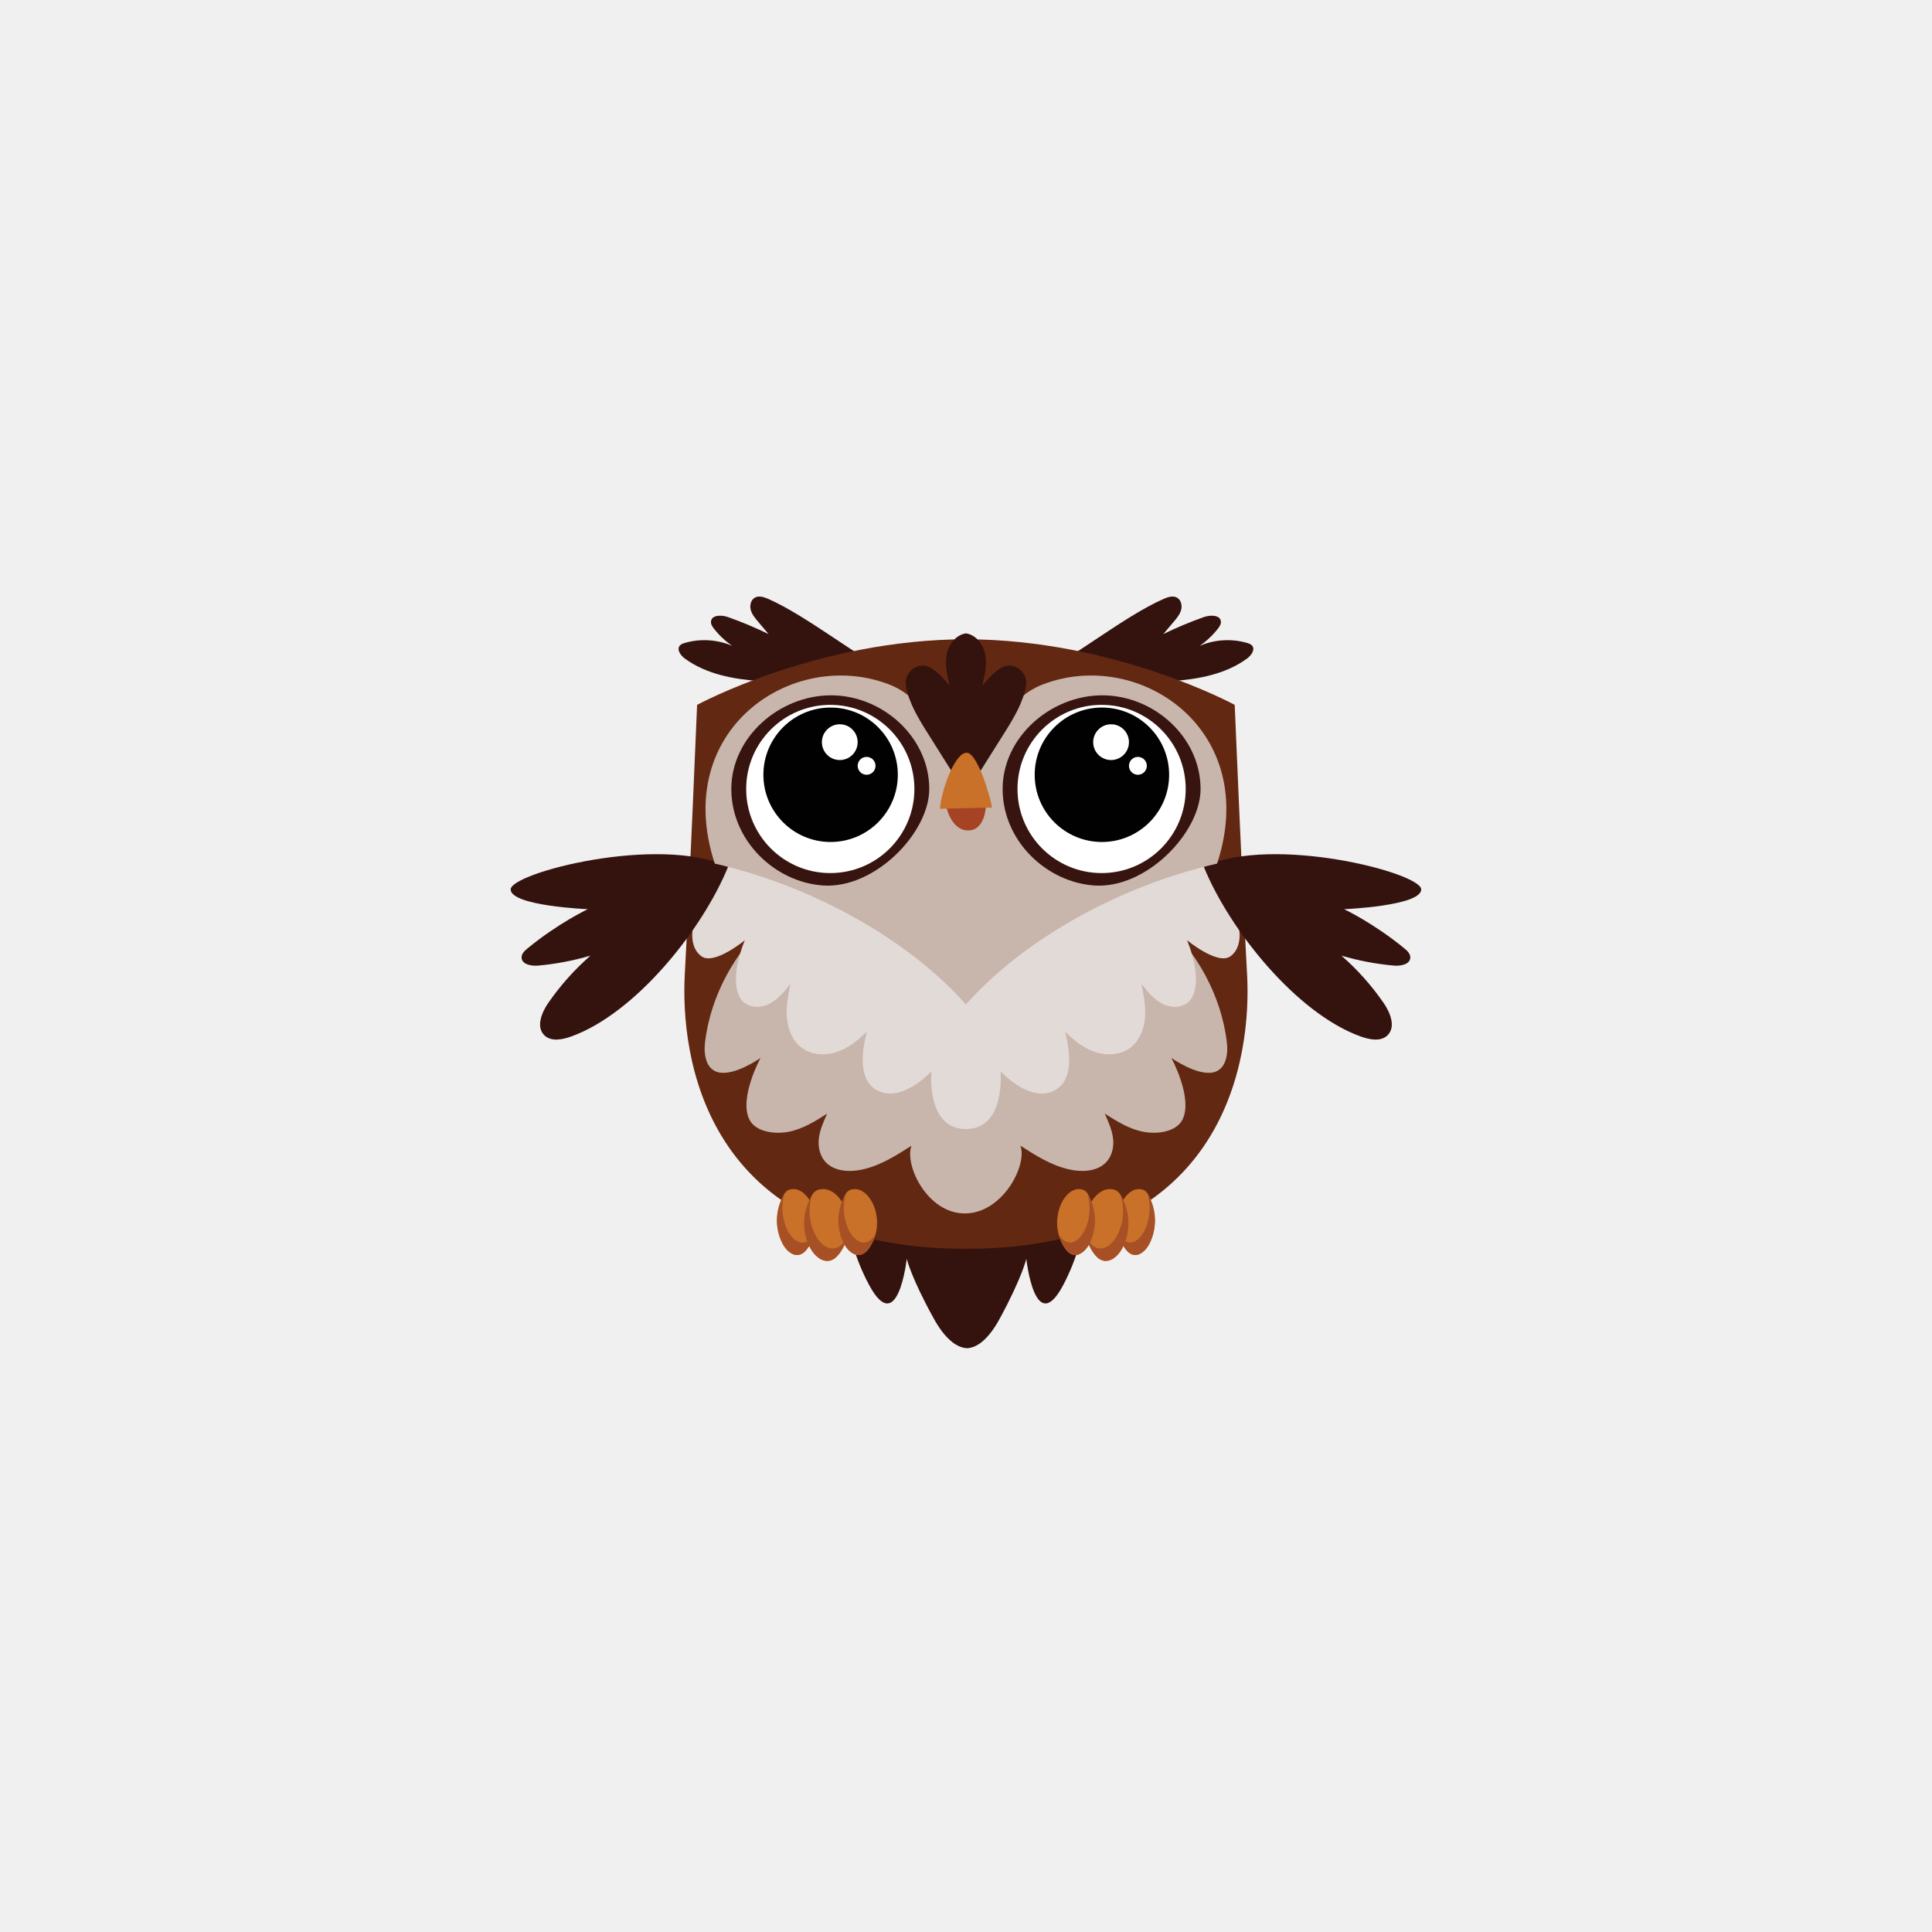
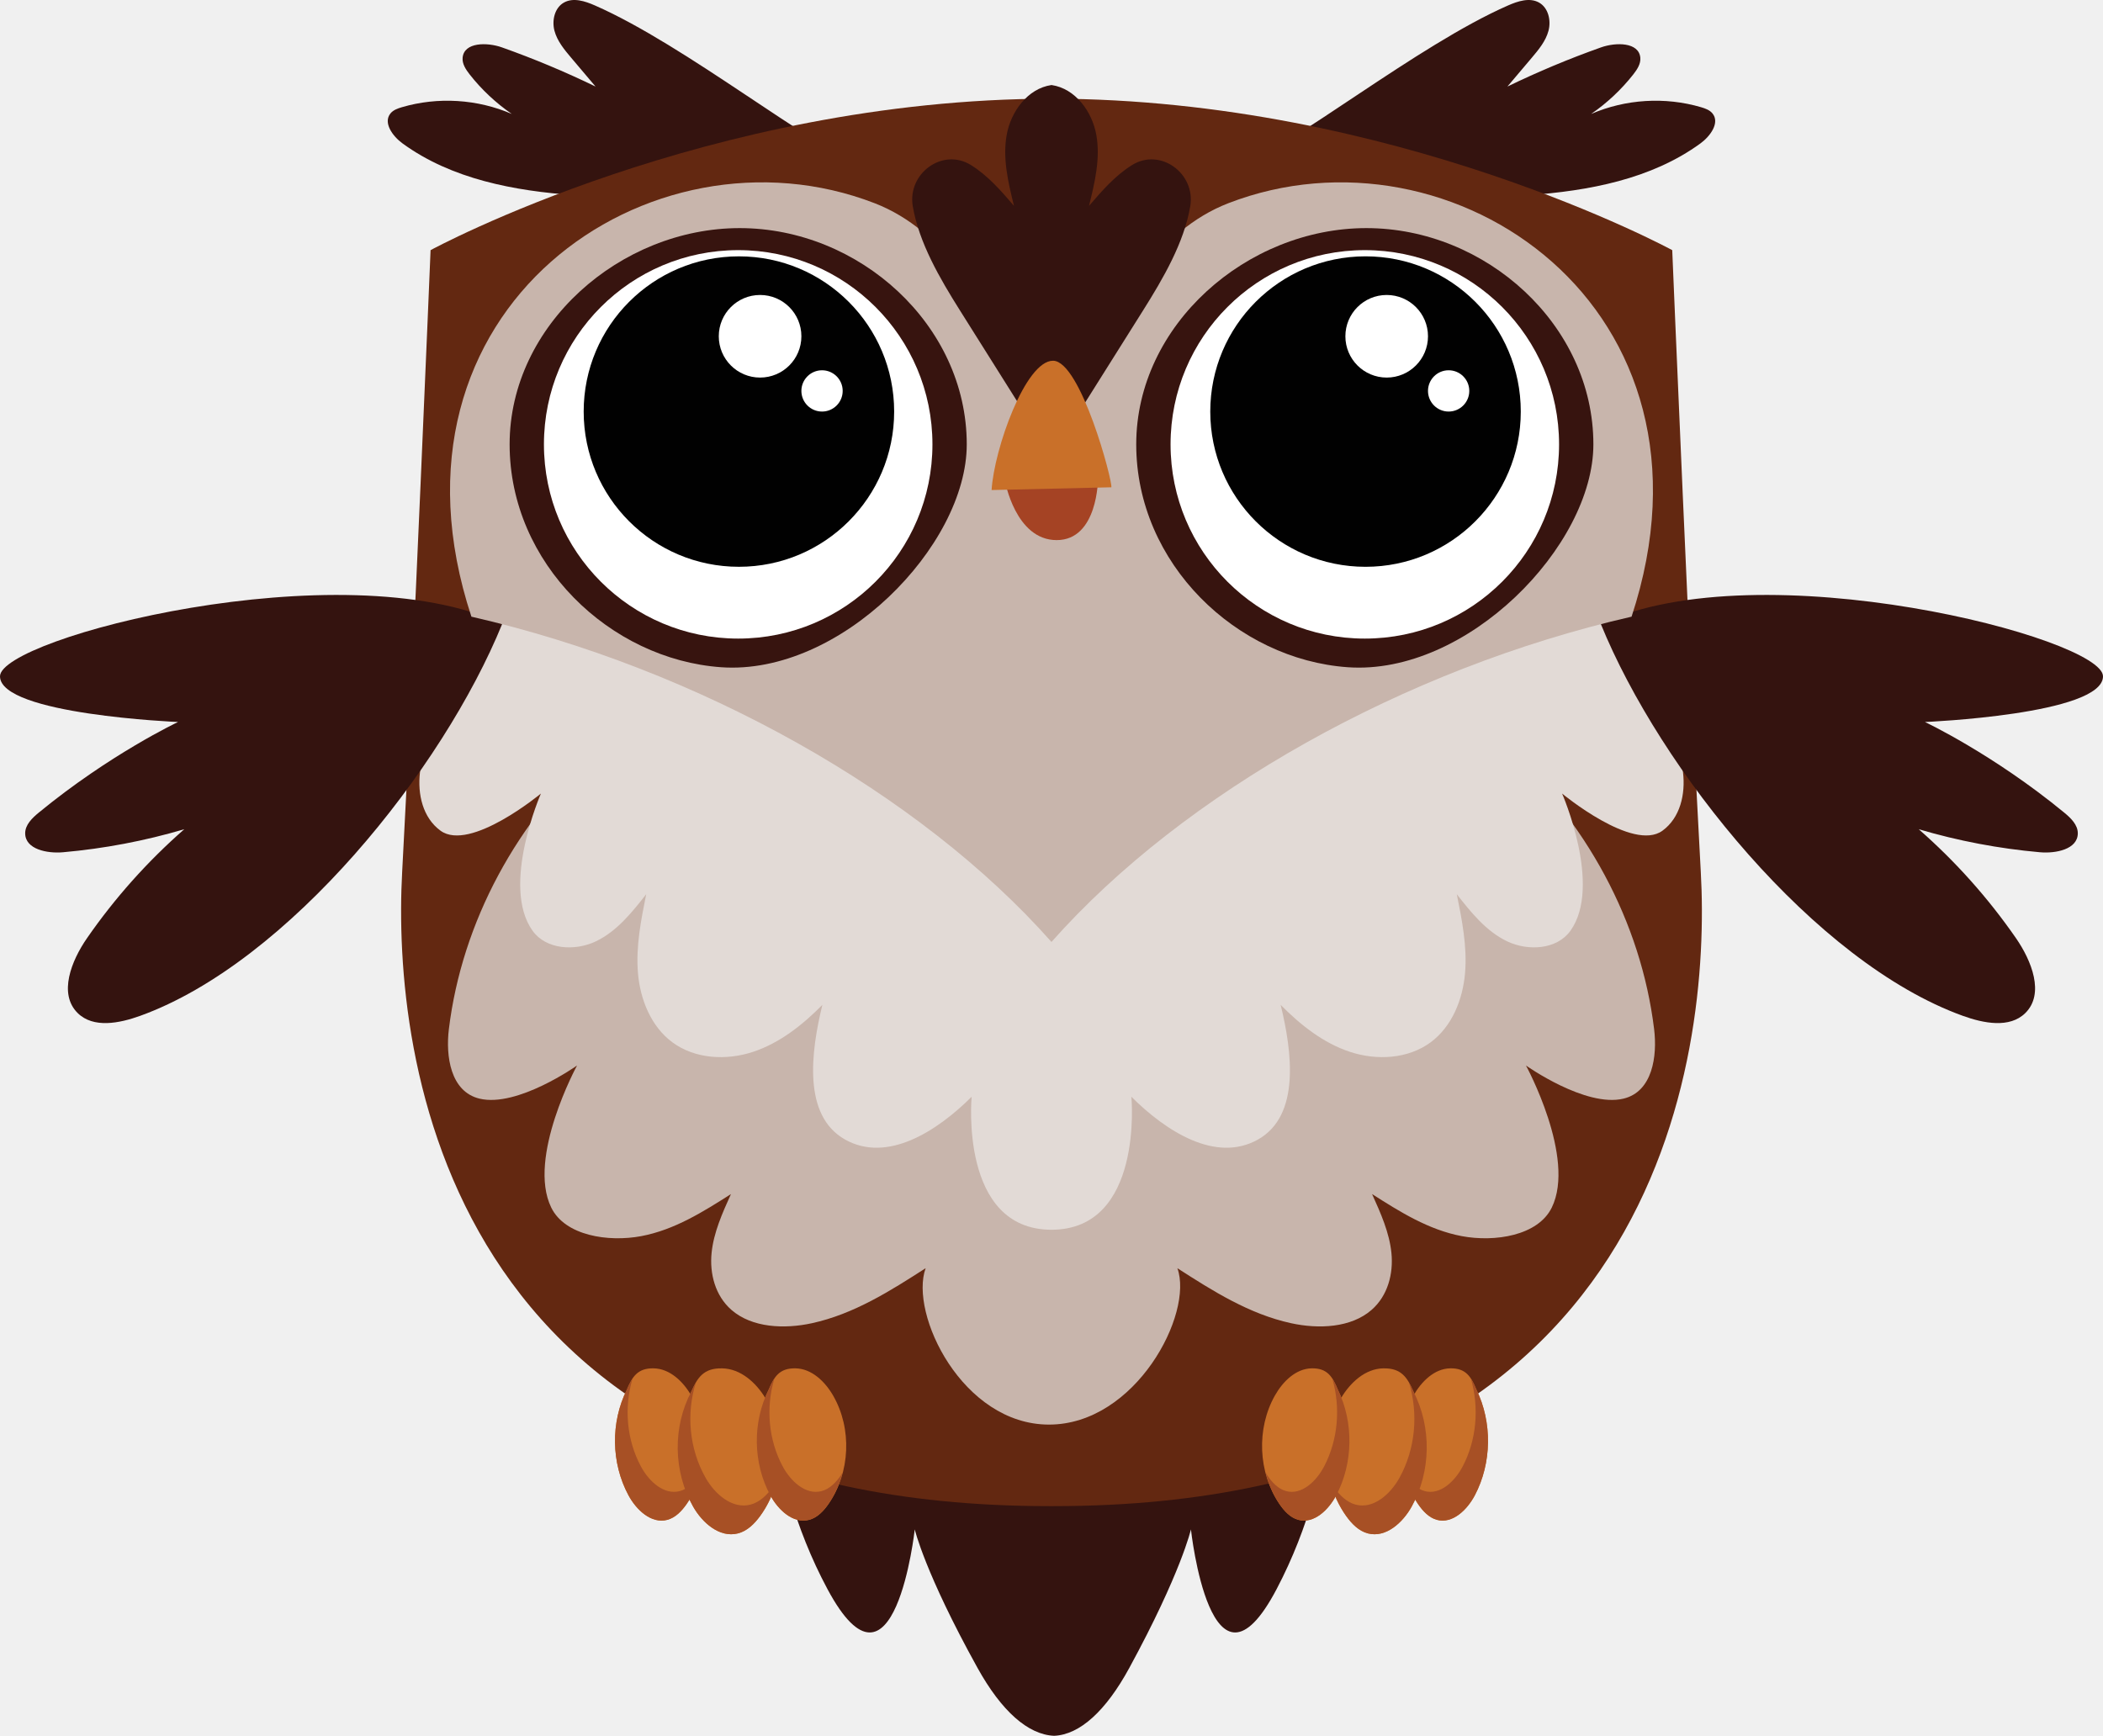
- <svg xmlns="http://www.w3.org/2000/svg" version="1.1" id="Layer_1" x="0px" y="0px" width="300px" height="300px" viewBox="0 0 300 300" enable-background="new 0 0 300 300" xml:space="preserve">
-   <g>
-     <path fill="#34130F" d="M168.973,182.706h-37.962c0,0-0.58,8.385,3.919,16.78s5.868-4.015,5.868-4.015s0.677,2.92,4.217,9.308   c1.611,2.906,3.395,4.494,5.153,4.57c1.726-0.076,3.477-1.664,5.058-4.57c3.476-6.388,4.14-9.308,4.14-9.308   s1.344,12.41,5.76,4.015S168.973,182.706,168.973,182.706z" />
-     <path fill="#C8B5AC" d="M186.273,147.816c-3.35-9.365,0.426-14.743,0.426-14.743h-73.188c0,0,3.761,5.373,0.425,14.743   c-5.577,15.668,2.986,39.408,36.062,39.408h0.213C183.287,187.225,191.225,161.654,186.273,147.816z" />
-     <g>
-       <g>
-         <path fill="#34130F" d="M119.292,92.997c-0.663-0.291-1.452-0.548-2.083-0.192c-0.626,0.354-0.819,1.206-0.633,1.901     c0.187,0.694,0.665,1.268,1.129,1.817c0.544,0.643,1.087,1.285,1.631,1.928c-2.046-0.992-4.146-1.871-6.289-2.632     c-1-0.355-2.553-0.361-2.647,0.695c-0.037,0.415,0.217,0.795,0.474,1.123c0.803,1.022,1.762,1.921,2.833,2.658     c-2.312-1.002-4.976-1.166-7.393-0.454c-0.281,0.083-0.574,0.187-0.761,0.413c-0.519,0.629,0.145,1.539,0.804,2.019     c3.304,2.408,7.512,3.195,11.59,3.484c6.547,0.463,13.173-0.195,19.5-1.939C133.857,102.555,125.422,95.683,119.292,92.997z" />
+ <svg xmlns="http://www.w3.org/2000/svg" version="1.1" id="Layer_1" x="0px" y="0px" width="141.389" height="116.717" viewBox="0 0 141.389 116.717" enable-background="new 0 0 300 300" xml:space="preserve">
+   <defs id="defs145" />
+   <g id="g140" transform="translate(-79.297,-92.63164)">
+     <path fill="#34130f" d="m 168.973,182.706 h -37.962 c 0,0 -0.58,8.385 3.919,16.78 4.499,8.395 5.868,-4.015 5.868,-4.015 0,0 0.677,2.92 4.217,9.308 1.611,2.906 3.395,4.494 5.153,4.57 1.726,-0.076 3.477,-1.664 5.058,-4.57 3.476,-6.388 4.14,-9.308 4.14,-9.308 0,0 1.344,12.41 5.76,4.015 4.416,-8.395 3.847,-16.78 3.847,-16.78 z" id="path2" />
+     <path fill="#c8b5ac" d="m 186.273,147.816 c -3.35,-9.365 0.426,-14.743 0.426,-14.743 h -73.188 c 0,0 3.761,5.373 0.425,14.743 -5.577,15.668 2.986,39.408 36.062,39.408 h 0.213 c 33.076,0.001 41.014,-25.57 36.062,-39.408 z" id="path4" />
+     <g id="g14">
+       <g id="g8">
+         <path fill="#34130f" d="m 119.292,92.997 c -0.663,-0.291 -1.452,-0.548 -2.083,-0.192 -0.626,0.354 -0.819,1.206 -0.633,1.901 0.187,0.694 0.665,1.268 1.129,1.817 0.544,0.643 1.087,1.285 1.631,1.928 -2.046,-0.992 -4.146,-1.871 -6.289,-2.632 -1,-0.355 -2.553,-0.361 -2.647,0.695 -0.037,0.415 0.217,0.795 0.474,1.123 0.803,1.022 1.762,1.921 2.833,2.658 -2.312,-1.002 -4.976,-1.166 -7.393,-0.454 -0.281,0.083 -0.574,0.187 -0.761,0.413 -0.519,0.629 0.145,1.539 0.804,2.019 3.304,2.408 7.512,3.195 11.59,3.484 6.547,0.463 13.173,-0.195 19.5,-1.939 -3.59,-1.263 -12.025,-8.135 -18.155,-10.821 z" id="path6" />
      </g>
-       <g>
-         <path fill="#34130F" d="M180.689,92.997c0.664-0.291,1.452-0.548,2.083-0.192c0.626,0.354,0.819,1.206,0.632,1.901     c-0.186,0.694-0.664,1.268-1.129,1.817c-0.543,0.643-1.087,1.285-1.631,1.928c2.046-0.992,4.146-1.871,6.289-2.632     c0.998-0.355,2.553-0.361,2.646,0.695c0.037,0.415-0.217,0.795-0.474,1.123c-0.804,1.022-1.763,1.921-2.833,2.658     c2.312-1.002,4.977-1.166,7.393-0.454c0.281,0.083,0.574,0.187,0.762,0.413c0.52,0.629-0.145,1.539-0.804,2.019     c-3.304,2.408-7.512,3.195-11.591,3.484c-6.547,0.463-13.172-0.195-19.5-1.939C166.125,102.555,174.561,95.683,180.689,92.997z" />
+       <g id="g12">
+         <path fill="#34130f" d="m 180.689,92.997 c 0.664,-0.291 1.452,-0.548 2.083,-0.192 0.626,0.354 0.819,1.206 0.632,1.901 -0.186,0.694 -0.664,1.268 -1.129,1.817 -0.543,0.643 -1.087,1.285 -1.631,1.928 2.046,-0.992 4.146,-1.871 6.289,-2.632 0.998,-0.355 2.553,-0.361 2.646,0.695 0.037,0.415 -0.217,0.795 -0.474,1.123 -0.804,1.022 -1.763,1.921 -2.833,2.658 2.312,-1.002 4.977,-1.166 7.393,-0.454 0.281,0.083 0.574,0.187 0.762,0.413 0.52,0.629 -0.145,1.539 -0.804,2.019 -3.304,2.408 -7.512,3.195 -11.591,3.484 -6.547,0.463 -13.172,-0.195 -19.5,-1.939 3.593,-1.263 12.029,-8.135 18.157,-10.821 z" id="path10" />
      </g>
    </g>
-     <path fill="#632811" d="M193.645,151.266c-0.68-12.056-1.92-41.814-1.92-41.814s-18.678-10.16-41.74-10.185   c-23.062,0.025-41.74,10.185-41.74,10.185s-1.158,28.072-1.91,41.814c-0.671,12.263,2.687,42.64,43.523,42.64h0.264   C190.957,193.905,194.336,163.527,193.645,151.266z" />
-     <path fill="#C8B5AC" d="M190.506,161.827c-0.877-7.178-4.563-14.046-10.247-19.098h-60.535c-5.684,5.052-9.37,11.92-10.248,19.098   c-0.223,1.821,0.106,4.206,2.057,4.678c2.552,0.617,6.56-2.228,6.56-2.228s-3.375,6.193-1.736,9.551   c0.923,1.891,3.825,2.342,6.056,1.922c2.23-0.422,4.164-1.639,6.028-2.828c-0.579,1.281-1.165,2.586-1.303,3.965   c-0.137,1.379,0.238,2.869,1.339,3.827c1.38,1.201,3.548,1.297,5.407,0.892c2.826-0.616,5.273-2.174,7.645-3.699   c-1.108,3.064,2.473,10.516,8.295,10.516c5.823,0,9.739-7.451,8.631-10.516c2.372,1.525,4.819,3.083,7.646,3.699   c1.858,0.405,4.026,0.31,5.406-0.892c1.102-0.958,1.477-2.448,1.339-3.827s-0.724-2.684-1.302-3.965   c1.863,1.189,3.797,2.406,6.027,2.828c2.23,0.42,5.133-0.031,6.056-1.922c1.64-3.357-1.736-9.551-1.736-9.551   s4.007,2.845,6.56,2.228C190.4,166.033,190.729,163.648,190.506,161.827z" />
-     <g>
-       <polygon fill="#E2DAD6" points="149.999,175.324 149.991,175.323 149.984,175.324   " />
-       <path fill="#E2DAD6" d="M192.449,144.566c-0.49-4.096-1.968-7.643-4.369-10.998h-76.178c-2.401,3.355-3.879,6.902-4.369,10.998    c-0.175,1.467,0.189,3.055,1.383,3.924c1.99,1.447,6.748-2.499,6.748-2.499s-2.719,6.217-0.559,9.229    c0.909,1.268,2.848,1.38,4.255,0.708c1.407-0.672,2.42-1.94,3.383-3.167c-0.351,1.748-0.704,3.525-0.554,5.302    c0.15,1.776,0.875,3.585,2.306,4.649c1.521,1.13,3.631,1.242,5.43,0.648s3.329-1.812,4.662-3.159    c-0.776,3.176-1.328,7.444,1.52,9.051c2.847,1.606,6.199-0.564,8.515-2.872c0,0-0.843,8.936,5.37,8.942    c6.214-0.007,5.37-8.942,5.37-8.942c2.316,2.308,5.667,4.479,8.515,2.872s2.296-5.875,1.521-9.051    c1.332,1.348,2.861,2.565,4.66,3.159c1.8,0.594,3.91,0.481,5.432-0.648c1.431-1.064,2.154-2.873,2.305-4.649    s-0.203-3.554-0.554-5.302c0.963,1.227,1.976,2.495,3.384,3.167c1.406,0.672,3.346,0.56,4.254-0.708    c2.16-3.012-0.559-9.229-0.559-9.229s4.758,3.946,6.747,2.499C192.26,147.622,192.624,146.033,192.449,144.566z" />
+     <path fill="#632811" d="m 193.645,151.266 c -0.68,-12.056 -1.92,-41.814 -1.92,-41.814 0,0 -18.678,-10.16 -41.74,-10.185 -23.062,0.025 -41.74,10.185 -41.74,10.185 0,0 -1.158,28.072 -1.91,41.814 -0.671,12.263 2.687,42.64 43.523,42.64 h 0.264 c 40.835,-0.001 44.214,-30.379 43.523,-42.64 z" id="path16" />
+     <path fill="#c8b5ac" d="m 190.506,161.827 c -0.877,-7.178 -4.563,-14.046 -10.247,-19.098 h -60.535 c -5.684,5.052 -9.37,11.92 -10.248,19.098 -0.223,1.821 0.106,4.206 2.057,4.678 2.552,0.617 6.56,-2.228 6.56,-2.228 0,0 -3.375,6.193 -1.736,9.551 0.923,1.891 3.825,2.342 6.056,1.922 2.23,-0.422 4.164,-1.639 6.028,-2.828 -0.579,1.281 -1.165,2.586 -1.303,3.965 -0.137,1.379 0.238,2.869 1.339,3.827 1.38,1.201 3.548,1.297 5.407,0.892 2.826,-0.616 5.273,-2.174 7.645,-3.699 -1.108,3.064 2.473,10.516 8.295,10.516 5.823,0 9.739,-7.451 8.631,-10.516 2.372,1.525 4.819,3.083 7.646,3.699 1.858,0.405 4.026,0.31 5.406,-0.892 1.102,-0.958 1.477,-2.448 1.339,-3.827 -0.138,-1.379 -0.724,-2.684 -1.302,-3.965 1.863,1.189 3.797,2.406 6.027,2.828 2.23,0.42 5.133,-0.031 6.056,-1.922 1.64,-3.357 -1.736,-9.551 -1.736,-9.551 0,0 4.007,2.845 6.56,2.228 1.949,-0.472 2.278,-2.857 2.055,-4.678 z" id="path18" />
+     <g id="g24">
+       <polygon fill="#e2dad6" points="149.984,175.324 149.999,175.324 149.991,175.323 " id="polygon20" />
+       <path fill="#e2dad6" d="m 192.449,144.566 c -0.49,-4.096 -1.968,-7.643 -4.369,-10.998 h -76.178 c -2.401,3.355 -3.879,6.902 -4.369,10.998 -0.175,1.467 0.189,3.055 1.383,3.924 1.99,1.447 6.748,-2.499 6.748,-2.499 0,0 -2.719,6.217 -0.559,9.229 0.909,1.268 2.848,1.38 4.255,0.708 1.407,-0.672 2.42,-1.94 3.383,-3.167 -0.351,1.748 -0.704,3.525 -0.554,5.302 0.15,1.776 0.875,3.585 2.306,4.649 1.521,1.13 3.631,1.242 5.43,0.648 1.799,-0.594 3.329,-1.812 4.662,-3.159 -0.776,3.176 -1.328,7.444 1.52,9.051 2.847,1.606 6.199,-0.564 8.515,-2.872 0,0 -0.843,8.936 5.37,8.942 6.214,-0.007 5.37,-8.942 5.37,-8.942 2.316,2.308 5.667,4.479 8.515,2.872 2.848,-1.607 2.296,-5.875 1.521,-9.051 1.332,1.348 2.861,2.565 4.66,3.159 1.8,0.594 3.91,0.481 5.432,-0.648 1.431,-1.064 2.154,-2.873 2.305,-4.649 0.151,-1.776 -0.203,-3.554 -0.554,-5.302 0.963,1.227 1.976,2.495 3.384,3.167 1.406,0.672 3.346,0.56 4.254,-0.708 2.16,-3.012 -0.559,-9.229 -0.559,-9.229 0,0 4.758,3.946 6.747,2.499 1.193,-0.868 1.557,-2.457 1.382,-3.924 z" id="path22" />
    </g>
-     <g>
-       <g>
-         <g>
-           <g>
-             <path fill="#C97029" d="M121.442,186.071c-1.101,2.202-1.06,4.938,0.107,7.104c0.527,0.982,1.538,1.94,2.615,1.652       c0.551-0.148,0.969-0.596,1.296-1.064c1.469-2.106,1.595-5.069,0.312-7.294c-0.544-0.942-1.44-1.809-2.528-1.829       C122.156,184.619,121.803,185.216,121.442,186.071" />
+     <g id="g82">
+       <g id="g52">
+         <g id="g50">
+           <g id="g28">
+             <path fill="#c97029" d="m 121.442,186.071 c -1.101,2.202 -1.06,4.938 0.107,7.104 0.527,0.982 1.538,1.94 2.615,1.652 0.551,-0.148 0.969,-0.596 1.296,-1.064 1.469,-2.106 1.595,-5.069 0.312,-7.294 -0.544,-0.942 -1.44,-1.809 -2.528,-1.829 -1.088,-0.021 -1.441,0.576 -1.802,1.431" id="path26" />
          </g>
-           <g>
-             <path fill="#C97029" d="M125.776,186.199c-1.265,2.399-1.217,5.381,0.124,7.743c0.606,1.069,1.768,2.113,3.005,1.799       c0.633-0.16,1.113-0.648,1.489-1.159c1.688-2.296,1.833-5.524,0.357-7.948c-0.625-1.027-1.654-1.971-2.905-1.993       C126.597,184.617,126.191,185.267,125.776,186.199" />
+           <g id="g32">
+             <path fill="#c97029" d="m 125.776,186.199 c -1.265,2.399 -1.217,5.381 0.124,7.743 0.606,1.069 1.768,2.113 3.005,1.799 0.633,-0.16 1.113,-0.648 1.489,-1.159 1.688,-2.296 1.833,-5.524 0.357,-7.948 -0.625,-1.027 -1.654,-1.971 -2.905,-1.993 -1.249,-0.024 -1.655,0.626 -2.07,1.558" id="path30" />
          </g>
-           <g>
-             <path fill="#C97029" d="M130.978,186.071c-1.101,2.202-1.06,4.938,0.107,7.104c0.528,0.982,1.538,1.94,2.615,1.652       c0.552-0.148,0.97-0.596,1.296-1.064c1.469-2.106,1.596-5.069,0.312-7.294c-0.544-0.942-1.439-1.809-2.528-1.829       C131.691,184.619,131.339,185.216,130.978,186.071" />
+           <g id="g36">
+             <path fill="#c97029" d="m 130.978,186.071 c -1.101,2.202 -1.06,4.938 0.107,7.104 0.528,0.982 1.538,1.94 2.615,1.652 0.552,-0.148 0.97,-0.596 1.296,-1.064 1.469,-2.106 1.596,-5.069 0.312,-7.294 -0.544,-0.942 -1.439,-1.809 -2.528,-1.829 -1.089,-0.021 -1.441,0.576 -1.802,1.431" id="path34" />
          </g>
-           <g>
-             <path fill="#A75025" d="M126.3,191.83c-0.327,0.469-0.745,0.916-1.296,1.064c-1.077,0.287-2.088-0.67-2.615-1.652       c-0.965-1.793-1.147-3.969-0.563-5.916c-0.144,0.213-0.265,0.463-0.383,0.745c-1.101,2.202-1.06,4.938,0.107,7.104       c0.527,0.982,1.538,1.94,2.615,1.652c0.551-0.148,0.969-0.596,1.296-1.064c0.448-0.643,0.755-1.367,0.951-2.123       C126.372,191.702,126.342,191.77,126.3,191.83z" />
+           <g id="g40">
+             <path fill="#a75025" d="m 126.3,191.83 c -0.327,0.469 -0.745,0.916 -1.296,1.064 -1.077,0.287 -2.088,-0.67 -2.615,-1.652 -0.965,-1.793 -1.147,-3.969 -0.563,-5.916 -0.144,0.213 -0.265,0.463 -0.383,0.745 -1.101,2.202 -1.06,4.938 0.107,7.104 0.527,0.982 1.538,1.94 2.615,1.652 0.551,-0.148 0.969,-0.596 1.296,-1.064 0.448,-0.643 0.755,-1.367 0.951,-2.123 -0.04,0.062 -0.07,0.13 -0.112,0.19 z" id="path38" />
          </g>
-           <g>
-             <path fill="#A75025" d="M131.234,192.648c-0.376,0.51-0.856,0.998-1.489,1.158c-1.237,0.314-2.398-0.729-3.005-1.799       c-1.104-1.945-1.316-4.307-0.656-6.421c-0.109,0.185-0.208,0.39-0.308,0.612c-1.265,2.399-1.217,5.381,0.124,7.743       c0.606,1.069,1.768,2.113,3.005,1.799c0.633-0.16,1.113-0.648,1.489-1.159c0.524-0.713,0.881-1.521,1.105-2.361       C131.411,192.362,131.334,192.512,131.234,192.648z" />
+           <g id="g44">
+             <path fill="#a75025" d="m 131.234,192.648 c -0.376,0.51 -0.856,0.998 -1.489,1.158 -1.237,0.314 -2.398,-0.729 -3.005,-1.799 -1.104,-1.945 -1.316,-4.307 -0.656,-6.421 -0.109,0.185 -0.208,0.39 -0.308,0.612 -1.265,2.399 -1.217,5.381 0.124,7.743 0.606,1.069 1.768,2.113 3.005,1.799 0.633,-0.16 1.113,-0.648 1.489,-1.159 0.524,-0.713 0.881,-1.521 1.105,-2.361 -0.088,0.142 -0.165,0.292 -0.265,0.428 z" id="path42" />
          </g>
-           <g>
-             <path fill="#A75025" d="M135.835,191.83c-0.326,0.469-0.744,0.916-1.296,1.064c-1.077,0.287-2.087-0.67-2.615-1.652       c-0.965-1.792-1.147-3.969-0.564-5.914c-0.144,0.212-0.264,0.461-0.383,0.743c-1.101,2.202-1.06,4.938,0.107,7.104       c0.528,0.982,1.538,1.94,2.615,1.652c0.552-0.148,0.97-0.596,1.296-1.064c0.448-0.643,0.755-1.368,0.951-2.124       C135.908,191.701,135.878,191.77,135.835,191.83z" />
+           <g id="g48">
+             <path fill="#a75025" d="m 135.835,191.83 c -0.326,0.469 -0.744,0.916 -1.296,1.064 -1.077,0.287 -2.087,-0.67 -2.615,-1.652 -0.965,-1.792 -1.147,-3.969 -0.564,-5.914 -0.144,0.212 -0.264,0.461 -0.383,0.743 -1.101,2.202 -1.06,4.938 0.107,7.104 0.528,0.982 1.538,1.94 2.615,1.652 0.552,-0.148 0.97,-0.596 1.296,-1.064 0.448,-0.643 0.755,-1.368 0.951,-2.124 -0.038,0.062 -0.068,0.131 -0.111,0.191 z" id="path46" />
          </g>
        </g>
      </g>
-       <g>
-         <g>
-           <g>
-             <path fill="#C97029" d="M178.559,186.071c1.075,2.202,1.035,4.938-0.105,7.104c-0.516,0.982-1.502,1.94-2.555,1.652       c-0.539-0.148-0.947-0.596-1.267-1.064c-1.435-2.106-1.558-5.069-0.304-7.294c0.531-0.942,1.406-1.809,2.47-1.829       C177.861,184.619,178.206,185.216,178.559,186.071" />
+       <g id="g80">
+         <g id="g78">
+           <g id="g56">
+             <path fill="#c97029" d="m 178.559,186.071 c 1.075,2.202 1.035,4.938 -0.105,7.104 -0.516,0.982 -1.502,1.94 -2.555,1.652 -0.539,-0.148 -0.947,-0.596 -1.267,-1.064 -1.435,-2.106 -1.558,-5.069 -0.304,-7.294 0.531,-0.942 1.406,-1.809 2.47,-1.829 1.063,-0.021 1.408,0.576 1.761,1.431" id="path54" />
          </g>
-           <g>
-             <path fill="#C97029" d="M174.324,186.199c1.235,2.399,1.188,5.381-0.121,7.743c-0.593,1.069-1.728,2.113-2.937,1.799       c-0.618-0.16-1.087-0.648-1.455-1.159c-1.648-2.296-1.79-5.524-0.349-7.948c0.61-1.027,1.615-1.971,2.838-1.993       C173.522,184.617,173.918,185.267,174.324,186.199" />
+           <g id="g60">
+             <path fill="#c97029" d="m 174.324,186.199 c 1.235,2.399 1.188,5.381 -0.121,7.743 -0.593,1.069 -1.728,2.113 -2.937,1.799 -0.618,-0.16 -1.087,-0.648 -1.455,-1.159 -1.648,-2.296 -1.79,-5.524 -0.349,-7.948 0.61,-1.027 1.615,-1.971 2.838,-1.993 1.222,-0.024 1.618,0.626 2.024,1.558" id="path58" />
          </g>
-           <g>
-             <path fill="#C97029" d="M169.242,186.071c1.075,2.202,1.035,4.938-0.105,7.104c-0.516,0.982-1.502,1.94-2.555,1.652       c-0.539-0.148-0.947-0.596-1.266-1.064c-1.436-2.106-1.56-5.069-0.305-7.294c0.531-0.942,1.406-1.809,2.471-1.829       C168.545,184.619,168.889,185.216,169.242,186.071" />
+           <g id="g64">
+             <path fill="#c97029" d="m 169.242,186.071 c 1.075,2.202 1.035,4.938 -0.105,7.104 -0.516,0.982 -1.502,1.94 -2.555,1.652 -0.539,-0.148 -0.947,-0.596 -1.266,-1.064 -1.436,-2.106 -1.56,-5.069 -0.305,-7.294 0.531,-0.942 1.406,-1.809 2.471,-1.829 1.063,-0.021 1.407,0.576 1.76,1.431" id="path62" />
          </g>
-           <g>
-             <path fill="#A75025" d="M173.813,191.83c0.318,0.469,0.728,0.916,1.266,1.064c1.053,0.287,2.039-0.67,2.555-1.652       c0.943-1.793,1.121-3.969,0.551-5.916c0.141,0.213,0.259,0.463,0.375,0.745c1.075,2.202,1.035,4.938-0.105,7.104       c-0.516,0.982-1.502,1.94-2.555,1.652c-0.539-0.148-0.947-0.596-1.267-1.064c-0.437-0.643-0.737-1.367-0.929-2.123       C173.742,191.702,173.771,191.77,173.813,191.83z" />
+           <g id="g68">
+             <path fill="#a75025" d="m 173.813,191.83 c 0.318,0.469 0.728,0.916 1.266,1.064 1.053,0.287 2.039,-0.67 2.555,-1.652 0.943,-1.793 1.121,-3.969 0.551,-5.916 0.141,0.213 0.259,0.463 0.375,0.745 1.075,2.202 1.035,4.938 -0.105,7.104 -0.516,0.982 -1.502,1.94 -2.555,1.652 -0.539,-0.148 -0.947,-0.596 -1.267,-1.064 -0.437,-0.643 -0.737,-1.367 -0.929,-2.123 0.038,0.062 0.067,0.13 0.109,0.19 z" id="path66" />
          </g>
-           <g>
-             <path fill="#A75025" d="M168.992,192.648c0.367,0.51,0.836,0.998,1.455,1.158c1.208,0.314,2.343-0.729,2.936-1.799       c1.078-1.945,1.286-4.307,0.641-6.421c0.107,0.185,0.203,0.39,0.301,0.612c1.235,2.399,1.188,5.381-0.121,7.743       c-0.593,1.069-1.728,2.113-2.937,1.799c-0.618-0.16-1.087-0.648-1.455-1.159c-0.512-0.713-0.86-1.521-1.08-2.361       C168.818,192.362,168.894,192.512,168.992,192.648z" />
+           <g id="g72">
+             <path fill="#a75025" d="m 168.992,192.648 c 0.367,0.51 0.836,0.998 1.455,1.158 1.208,0.314 2.343,-0.729 2.936,-1.799 1.078,-1.945 1.286,-4.307 0.641,-6.421 0.107,0.185 0.203,0.39 0.301,0.612 1.235,2.399 1.188,5.381 -0.121,7.743 -0.593,1.069 -1.728,2.113 -2.937,1.799 -0.618,-0.16 -1.087,-0.648 -1.455,-1.159 -0.512,-0.713 -0.86,-1.521 -1.08,-2.361 0.086,0.142 0.162,0.292 0.26,0.428 z" id="path70" />
          </g>
-           <g>
-             <path fill="#A75025" d="M164.496,191.83c0.318,0.469,0.727,0.916,1.266,1.064c1.053,0.287,2.039-0.67,2.555-1.652       c0.943-1.792,1.121-3.969,0.552-5.914c0.14,0.212,0.258,0.461,0.374,0.743c1.075,2.202,1.035,4.938-0.105,7.104       c-0.516,0.982-1.502,1.94-2.555,1.652c-0.539-0.148-0.947-0.596-1.266-1.064c-0.438-0.643-0.738-1.368-0.93-2.124       C164.426,191.701,164.455,191.77,164.496,191.83z" />
+           <g id="g76">
+             <path fill="#a75025" d="m 164.496,191.83 c 0.318,0.469 0.727,0.916 1.266,1.064 1.053,0.287 2.039,-0.67 2.555,-1.652 0.943,-1.792 1.121,-3.969 0.552,-5.914 0.14,0.212 0.258,0.461 0.374,0.743 1.075,2.202 1.035,4.938 -0.105,7.104 -0.516,0.982 -1.502,1.94 -2.555,1.652 -0.539,-0.148 -0.947,-0.596 -1.266,-1.064 -0.438,-0.643 -0.738,-1.368 -0.93,-2.124 0.039,0.062 0.068,0.131 0.109,0.191 z" id="path74" />
          </g>
        </g>
      </g>
    </g>
-     <g>
-       <g>
-         <path fill="#34130F" d="M113.065,134.575c-10.78-5.003-33.768,0.96-33.768,3.533s11.969,3.072,11.969,3.072     s-4.572,2.153-9.362,6.092c-0.446,0.367-0.92,0.823-0.914,1.401c0.012,1.071,1.479,1.359,2.546,1.265     c2.759-0.244,5.493-0.763,8.149-1.548c-2.468,2.161-4.668,4.625-6.537,7.323c-1.051,1.518-1.942,3.741-0.628,5.038     c1.055,1.041,2.806,0.69,4.2,0.187C98.685,157.342,109.073,144.388,113.065,134.575" />
+     <g id="g92">
+       <g id="g86">
+         <path fill="#34130f" d="m 113.065,134.575 c -10.78,-5.003 -33.768,0.96 -33.768,3.533 0,2.573 11.969,3.072 11.969,3.072 0,0 -4.572,2.153 -9.362,6.092 -0.446,0.367 -0.92,0.823 -0.914,1.401 0.012,1.071 1.479,1.359 2.546,1.265 2.759,-0.244 5.493,-0.763 8.149,-1.548 -2.468,2.161 -4.668,4.625 -6.537,7.323 -1.051,1.518 -1.942,3.741 -0.628,5.038 1.055,1.041 2.806,0.69 4.2,0.187 9.965,-3.596 20.353,-16.55 24.345,-26.363" id="path84" />
      </g>
-       <g>
-         <path fill="#34130F" d="M186.918,134.575c10.779-5.003,33.768,0.96,33.768,3.533s-11.969,3.072-11.969,3.072     s4.572,2.153,9.361,6.092c0.446,0.367,0.92,0.823,0.914,1.401c-0.012,1.071-1.479,1.359-2.547,1.265     c-2.758-0.244-5.492-0.763-8.148-1.548c2.469,2.161,4.669,4.625,6.537,7.323c1.051,1.518,1.942,3.741,0.629,5.038     c-1.055,1.041-2.807,0.69-4.2,0.187C201.298,157.342,190.909,144.388,186.918,134.575" />
+       <g id="g90">
+         <path fill="#34130f" d="m 186.918,134.575 c 10.779,-5.003 33.768,0.96 33.768,3.533 0,2.573 -11.969,3.072 -11.969,3.072 0,0 4.572,2.153 9.361,6.092 0.446,0.367 0.92,0.823 0.914,1.401 -0.012,1.071 -1.479,1.359 -2.547,1.265 -2.758,-0.244 -5.492,-0.763 -8.148,-1.548 2.469,2.161 4.669,4.625 6.537,7.323 1.051,1.518 1.942,3.741 0.629,5.038 -1.055,1.041 -2.807,0.69 -4.2,0.187 -9.965,-3.596 -20.354,-16.55 -24.345,-26.363" id="path88" />
      </g>
    </g>
-     <path fill="#C8B5AC" d="M161.875,106.298c-9.395,3.635-11.884,19.976-11.884,19.976s-2.49-16.341-11.884-19.976   c-15.066-5.829-33.941,7.061-27.117,27.799c15.272,3.496,30.118,11.839,39,21.873c8.883-10.033,23.729-18.377,39.001-21.873   C195.816,113.359,176.941,100.47,161.875,106.298z" />
-     <g>
-       <g>
-         <g>
-           <path fill="#37140F" d="M155.688,122.511c0-8.03,7.443-14.541,15.473-14.541s15.262,6.51,15.262,14.541      c0,6.833-8.506,15.554-16.516,14.986C162.448,136.968,155.688,130.541,155.688,122.511z" />
-           <circle fill="#FFFFFF" cx="171.056" cy="122.511" r="13.06" />
-           <circle fill="#010101" cx="171.104" cy="120.306" r="10.438" />
-           <circle fill="#FFFFFF" cx="172.527" cy="115.243" r="2.777" />
-           <circle fill="#FFFFFF" cx="176.692" cy="118.917" r="1.388" />
+     <path fill="#c8b5ac" d="m 161.875,106.298 c -9.395,3.635 -11.884,19.976 -11.884,19.976 0,0 -2.49,-16.341 -11.884,-19.976 -15.066,-5.829 -33.941,7.061 -27.117,27.799 15.272,3.496 30.118,11.839 39,21.873 8.883,-10.033 23.729,-18.377 39.001,-21.873 6.825,-20.738 -12.05,-33.627 -27.116,-27.799 z" id="path94" />
+     <g id="g124">
+       <g id="g108">
+         <g id="g106">
+           <path fill="#37140f" d="m 155.688,122.511 c 0,-8.03 7.443,-14.541 15.473,-14.541 8.03,0 15.262,6.51 15.262,14.541 0,6.833 -8.506,15.554 -16.516,14.986 -7.459,-0.529 -14.219,-6.956 -14.219,-14.986 z" id="path96" />
+           <circle fill="#ffffff" cx="171.056" cy="122.511" r="13.06" id="circle98" />
+           <circle fill="#010101" cx="171.104" cy="120.306" r="10.438" id="circle100" />
+           <circle fill="#ffffff" cx="172.527" cy="115.243" r="2.777" id="circle102" />
+           <circle fill="#ffffff" cx="176.692" cy="118.917" r="1.388" id="circle104" />
        </g>
      </g>
-       <g>
-         <g>
-           <path fill="#37140F" d="M113.56,122.511c0-8.03,7.442-14.541,15.471-14.541c8.03,0,15.263,6.51,15.263,14.541      c0,6.833-8.507,15.554-16.516,14.986C120.32,136.968,113.56,130.541,113.56,122.511z" />
-           <circle fill="#FFFFFF" cx="128.927" cy="122.511" r="13.06" />
-           <circle fill="#010101" cx="128.976" cy="120.306" r="10.437" />
-           <circle fill="#FFFFFF" cx="130.399" cy="115.243" r="2.777" />
-           <circle fill="#FFFFFF" cx="134.564" cy="118.917" r="1.388" />
+       <g id="g122">
+         <g id="g120">
+           <path fill="#37140f" d="m 113.56,122.511 c 0,-8.03 7.442,-14.541 15.471,-14.541 8.03,0 15.263,6.51 15.263,14.541 0,6.833 -8.507,15.554 -16.516,14.986 -7.458,-0.529 -14.218,-6.956 -14.218,-14.986 z" id="path110" />
+           <circle fill="#ffffff" cx="128.927" cy="122.511" r="13.06" id="circle112" />
+           <circle fill="#010101" cx="128.976" cy="120.306" r="10.437" id="circle114" />
+           <circle fill="#ffffff" cx="130.399" cy="115.243" r="2.777" id="circle116" />
+           <circle fill="#ffffff" cx="134.564" cy="118.917" r="1.388" id="circle118" />
        </g>
      </g>
    </g>
-     <g>
-       <path fill="#34130F" d="M155.419,103.723c-0.011,0.007-0.022,0.014-0.034,0.021c-1.124,0.704-2.006,1.725-2.871,2.73    c0.385-1.56,0.773-3.176,0.494-4.758c-0.28-1.583-1.414-3.132-3.004-3.365h-0.024c-1.59,0.233-2.725,1.782-3.004,3.365    s0.108,3.198,0.494,4.758c-0.865-1.006-1.748-2.027-2.872-2.73c-0.011-0.007-0.022-0.014-0.034-0.021    c-1.9-1.171-4.273,0.578-3.899,2.778c0.417,2.451,1.816,4.851,3.177,7.013c1.318,2.096,2.636,4.191,3.955,6.287h4.392    c1.318-2.095,2.636-4.191,3.954-6.287c1.36-2.162,2.761-4.562,3.177-7.013C159.692,104.3,157.319,102.552,155.419,103.723z" />
+     <g id="g128">
+       <path fill="#34130f" d="m 155.419,103.723 c -0.011,0.007 -0.022,0.014 -0.034,0.021 -1.124,0.704 -2.006,1.725 -2.871,2.73 0.385,-1.56 0.773,-3.176 0.494,-4.758 -0.28,-1.583 -1.414,-3.132 -3.004,-3.365 h -0.024 c -1.59,0.233 -2.725,1.782 -3.004,3.365 -0.279,1.583 0.108,3.198 0.494,4.758 -0.865,-1.006 -1.748,-2.027 -2.872,-2.73 -0.011,-0.007 -0.022,-0.014 -0.034,-0.021 -1.9,-1.171 -4.273,0.578 -3.899,2.778 0.417,2.451 1.816,4.851 3.177,7.013 1.318,2.096 2.636,4.191 3.955,6.287 h 4.392 c 1.318,-2.095 2.636,-4.191 3.954,-6.287 1.36,-2.162 2.761,-4.562 3.177,-7.013 0.372,-2.201 -2.001,-3.949 -3.901,-2.778 z" id="path126" />
    </g>
-     <g>
-       <g>
-         <path fill="#A54324" d="M146.863,124.958c0,0,0.698,3.991,3.477,3.991s2.779-4.135,2.779-4.135L146.863,124.958z" />
+     <g id="g138">
+       <g id="g132">
+         <path fill="#a54324" d="m 146.863,124.958 c 0,0 0.698,3.991 3.477,3.991 2.779,0 2.779,-4.135 2.779,-4.135 z" id="path130" />
      </g>
-       <g>
-         <path fill="#C97029" d="M150.098,116.888c-1.856-0.014-3.967,5.94-4.134,8.695l8.051-0.185     C154.109,124.981,151.955,116.902,150.098,116.888z" />
+       <g id="g136">
+         <path fill="#c97029" d="m 150.098,116.888 c -1.856,-0.014 -3.967,5.94 -4.134,8.695 l 8.051,-0.185 c 0.094,-0.417 -2.06,-8.496 -3.917,-8.51 z" id="path134" />
      </g>
    </g>
  </g>
</svg>
